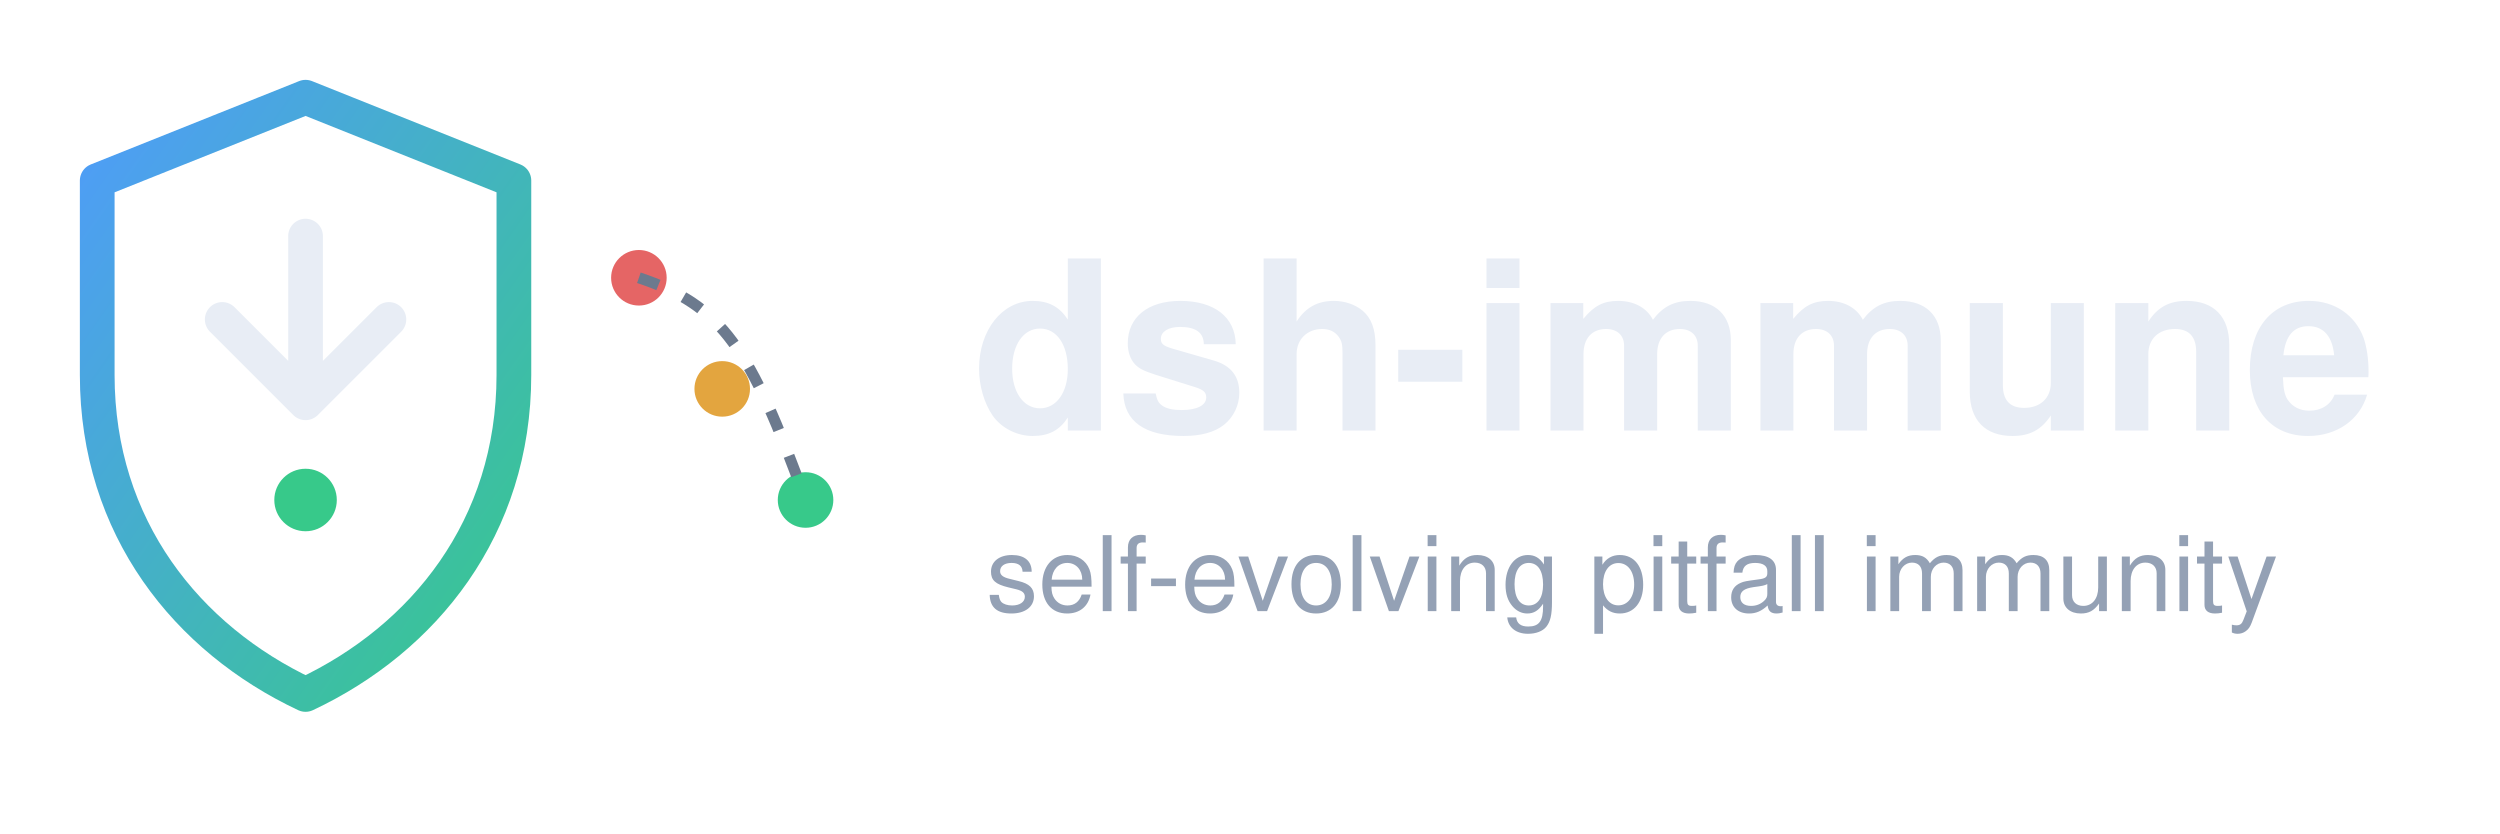
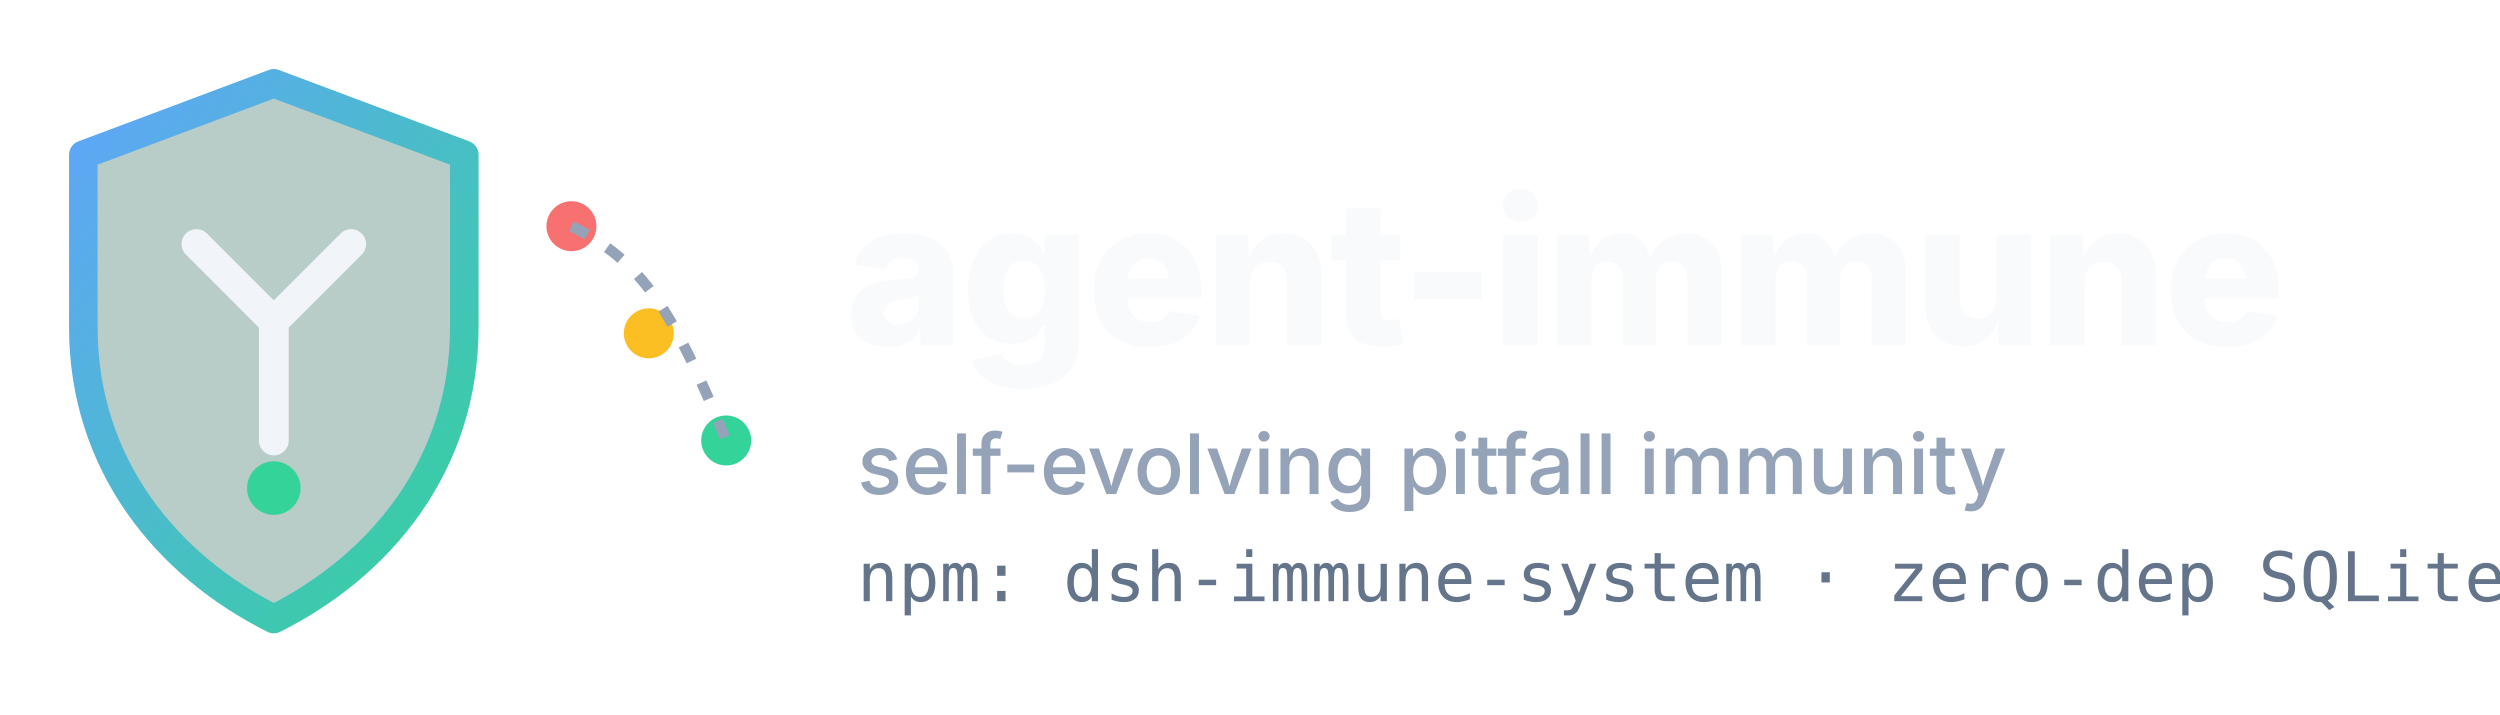
- <svg xmlns="http://www.w3.org/2000/svg" width="360" height="120" viewBox="0 0 360 120">
+ <svg xmlns="http://www.w3.org/2000/svg" width="420" height="120" viewBox="0 0 420 120">
  <defs>
-     <linearGradient id="shield" x1="0" y1="0" x2="1" y2="1">
-       <stop offset="0" stop-color="#4f9cf9" />
-       <stop offset="1" stop-color="#37c98a" />
+     <linearGradient id="shieldD" x1="0" y1="0" x2="1" y2="1">
+       <stop offset="0" stop-color="#60a5fa" />
+       <stop offset="1" stop-color="#34d399" />
    </linearGradient>
  </defs>
-   <path d="M44 14 L74 26 V54 C74 76 61 92 44 100 C27 92 14 76 14 54 V26 Z" fill="none" stroke="url(#shield)" stroke-width="5" stroke-linejoin="round" />
-   <path d="M44 34 V58 M32 46 L44 58 L56 46" fill="none" stroke="#e8edf5" stroke-width="5" stroke-linecap="round" stroke-linejoin="round" />
-   <circle cx="44" cy="72" r="4.5" fill="#37c98a" />
-   <circle cx="92" cy="40" r="4" fill="#e56565" />
-   <circle cx="104" cy="56" r="4" fill="#e3a53f" />
-   <circle cx="116" cy="72" r="4" fill="#37c98a" />
-   <path d="M92 40 C104 44 108 50 116 72" fill="none" stroke="#6c7a8e" stroke-width="1.6" stroke-dasharray="3 4" />
-   <text x="140" y="62" font-family="Segoe UI,Helvetica,Arial,sans-serif" font-size="34" font-weight="700" fill="#e8edf5">dsh-immune</text>
-   <text x="142" y="88" font-family="Segoe UI,Helvetica,Arial,sans-serif" font-size="15" fill="#94a1b5">self-evolving pitfall immunity</text>
+   <path d="M46 14 L78 26 V55 C78 78 64 95 46 104 C28 95 14 78 14 55 V26 Z" fill="#064e3b" fill-opacity="0.28" stroke="url(#shieldD)" stroke-width="4.8" stroke-linejoin="round" />
+   <path d="M46 54 V74 M33 41 L46 54 L59 41" fill="none" stroke="#f1f5f9" stroke-width="5" stroke-linecap="round" stroke-linejoin="round" />
+   <circle cx="46" cy="82" r="4.5" fill="#34d399" />
+   <circle cx="96" cy="38" r="4.2" fill="#f87171" />
+   <circle cx="109" cy="56" r="4.2" fill="#fbbf24" />
+   <circle cx="122" cy="74" r="4.2" fill="#34d399" />
+   <path d="M96 38 C108 44 113 52 122 74" fill="none" stroke="#94a3b8" stroke-width="1.8" stroke-dasharray="3 4" />
+   <text x="142" y="58" font-family="Segoe UI,Inter,Helvetica,Arial,sans-serif" font-size="34" font-weight="800" letter-spacing="-0.6" fill="#f8fafc">agent-immune</text>
+   <text x="144" y="83" font-family="Segoe UI,Inter,Helvetica,Arial,sans-serif" font-size="14" font-weight="500" fill="#94a3b8">self-evolving pitfall immunity</text>
+   <text x="144" y="101" font-family="Consolas,Menlo,monospace" font-size="11.5" fill="#64748b">npm: dsh-immune-system · zero-dep SQLite+FTS5</text>
</svg>
